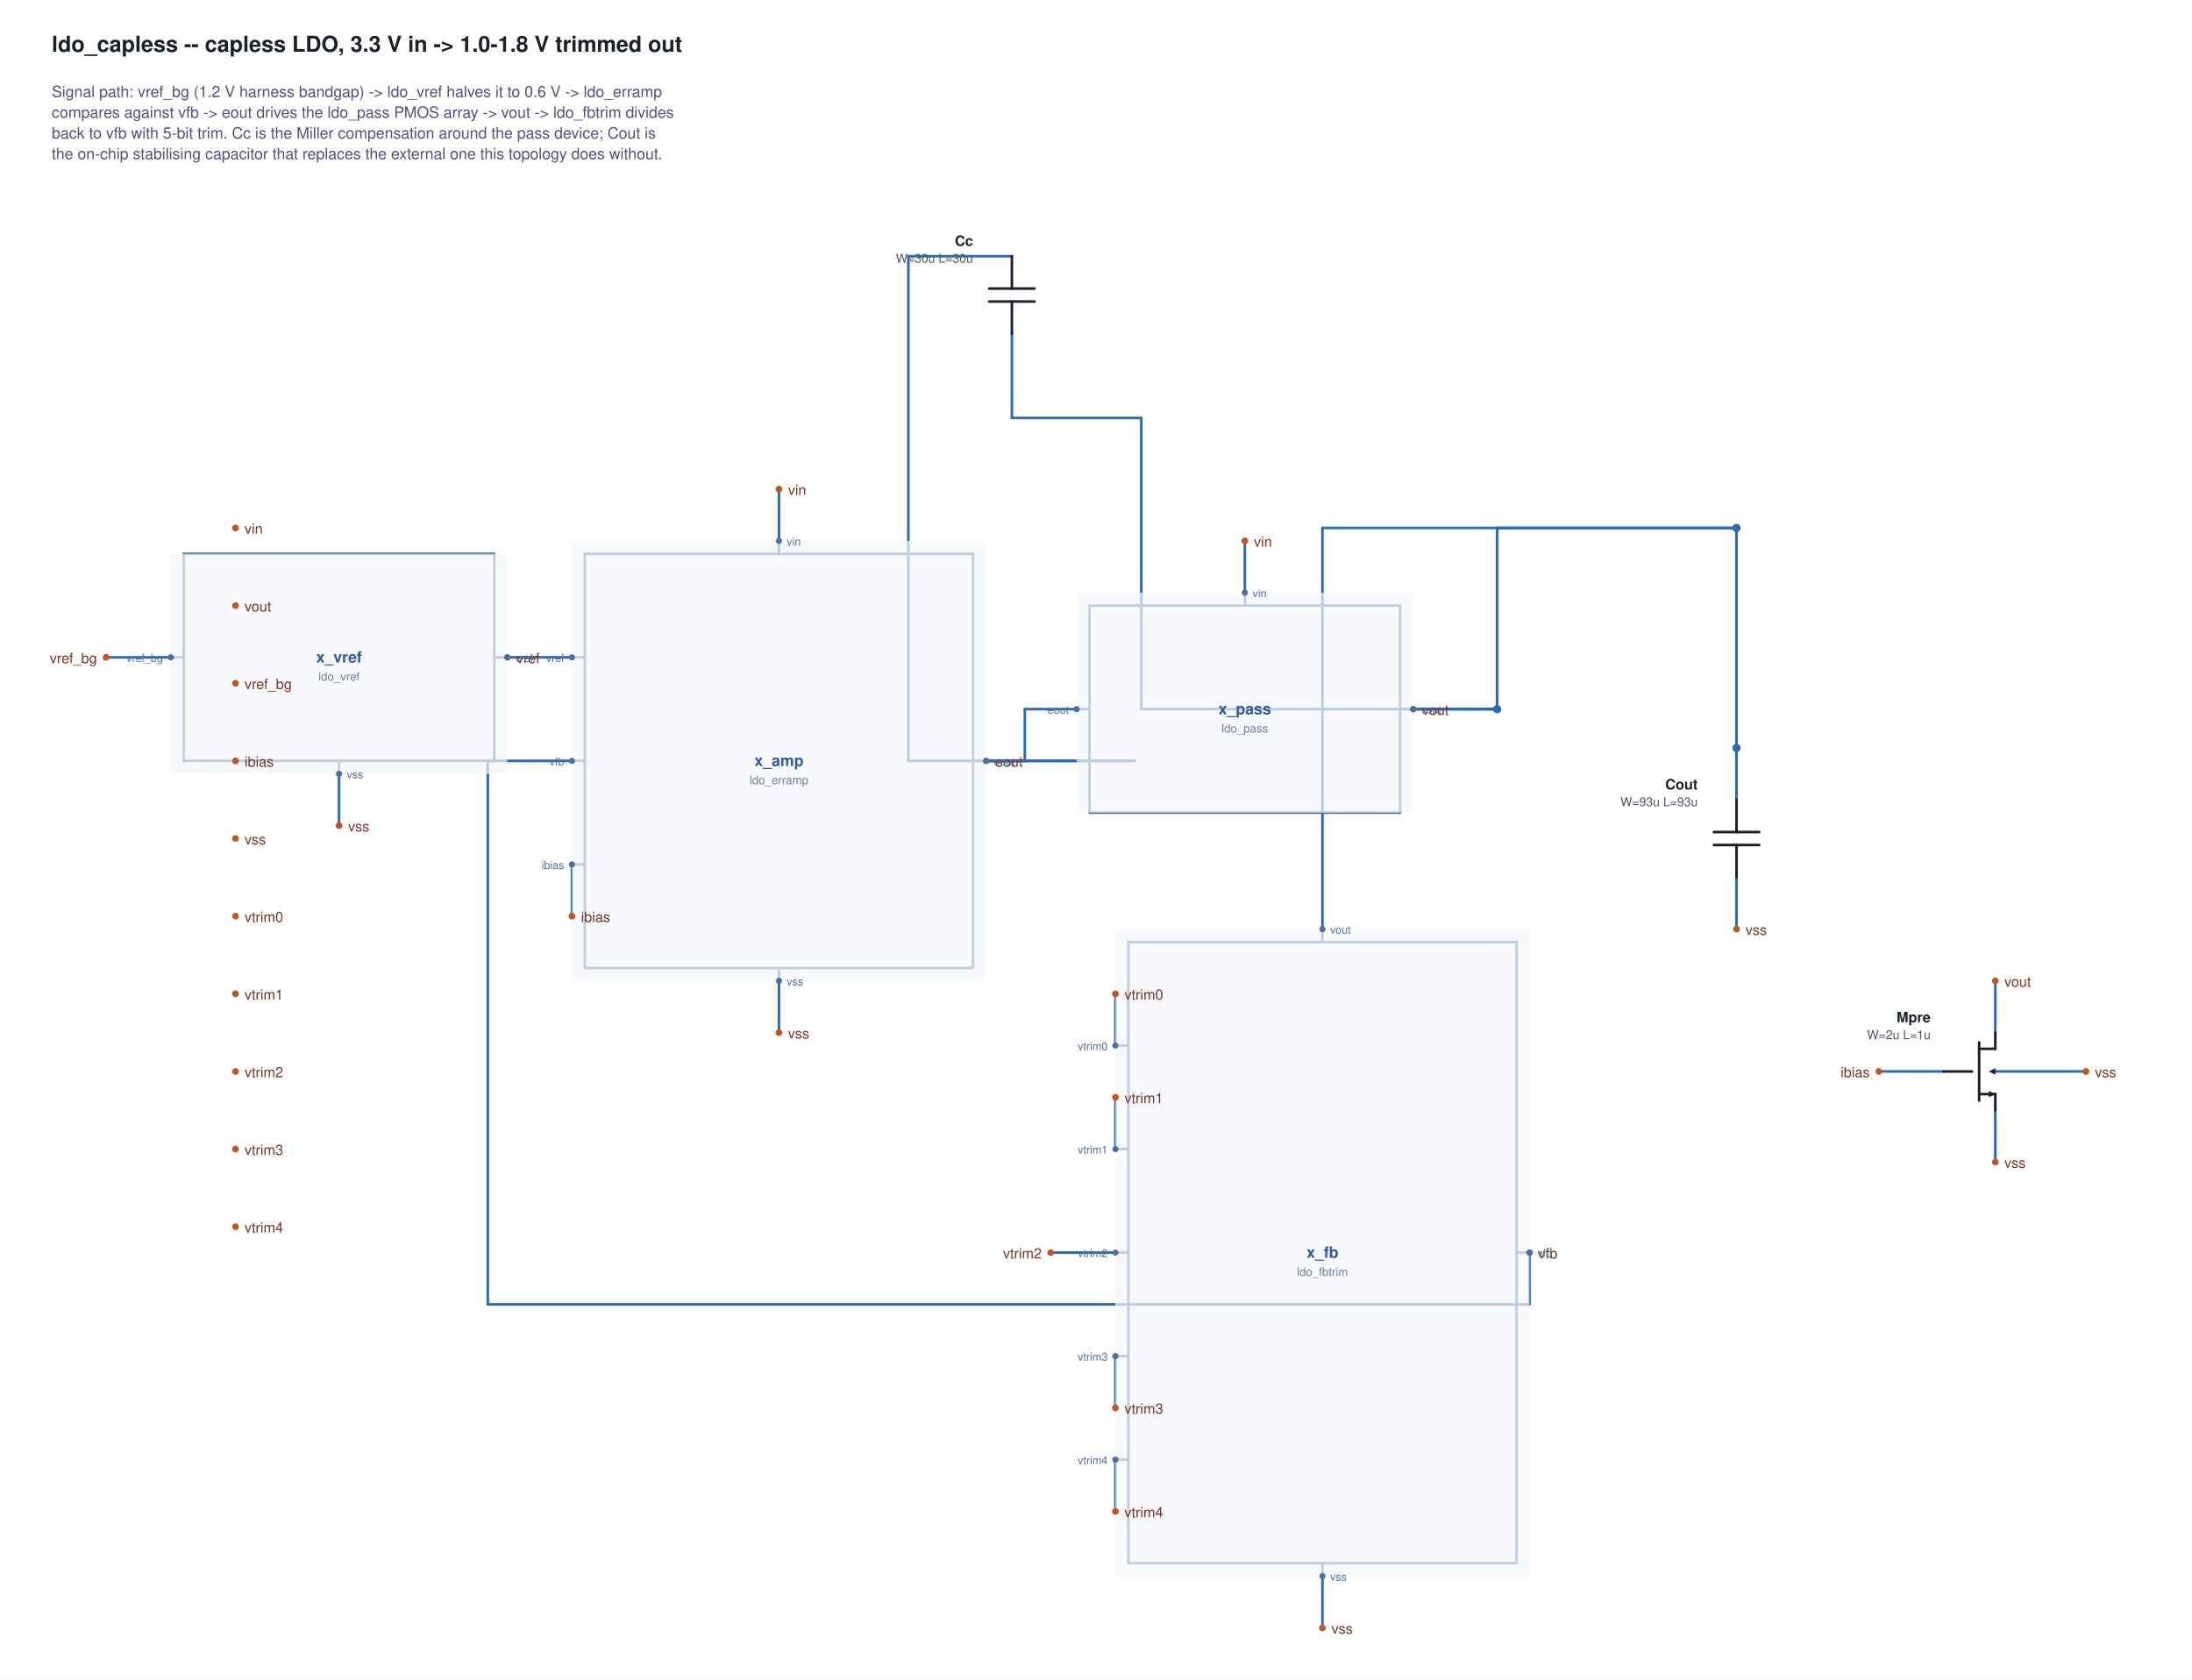
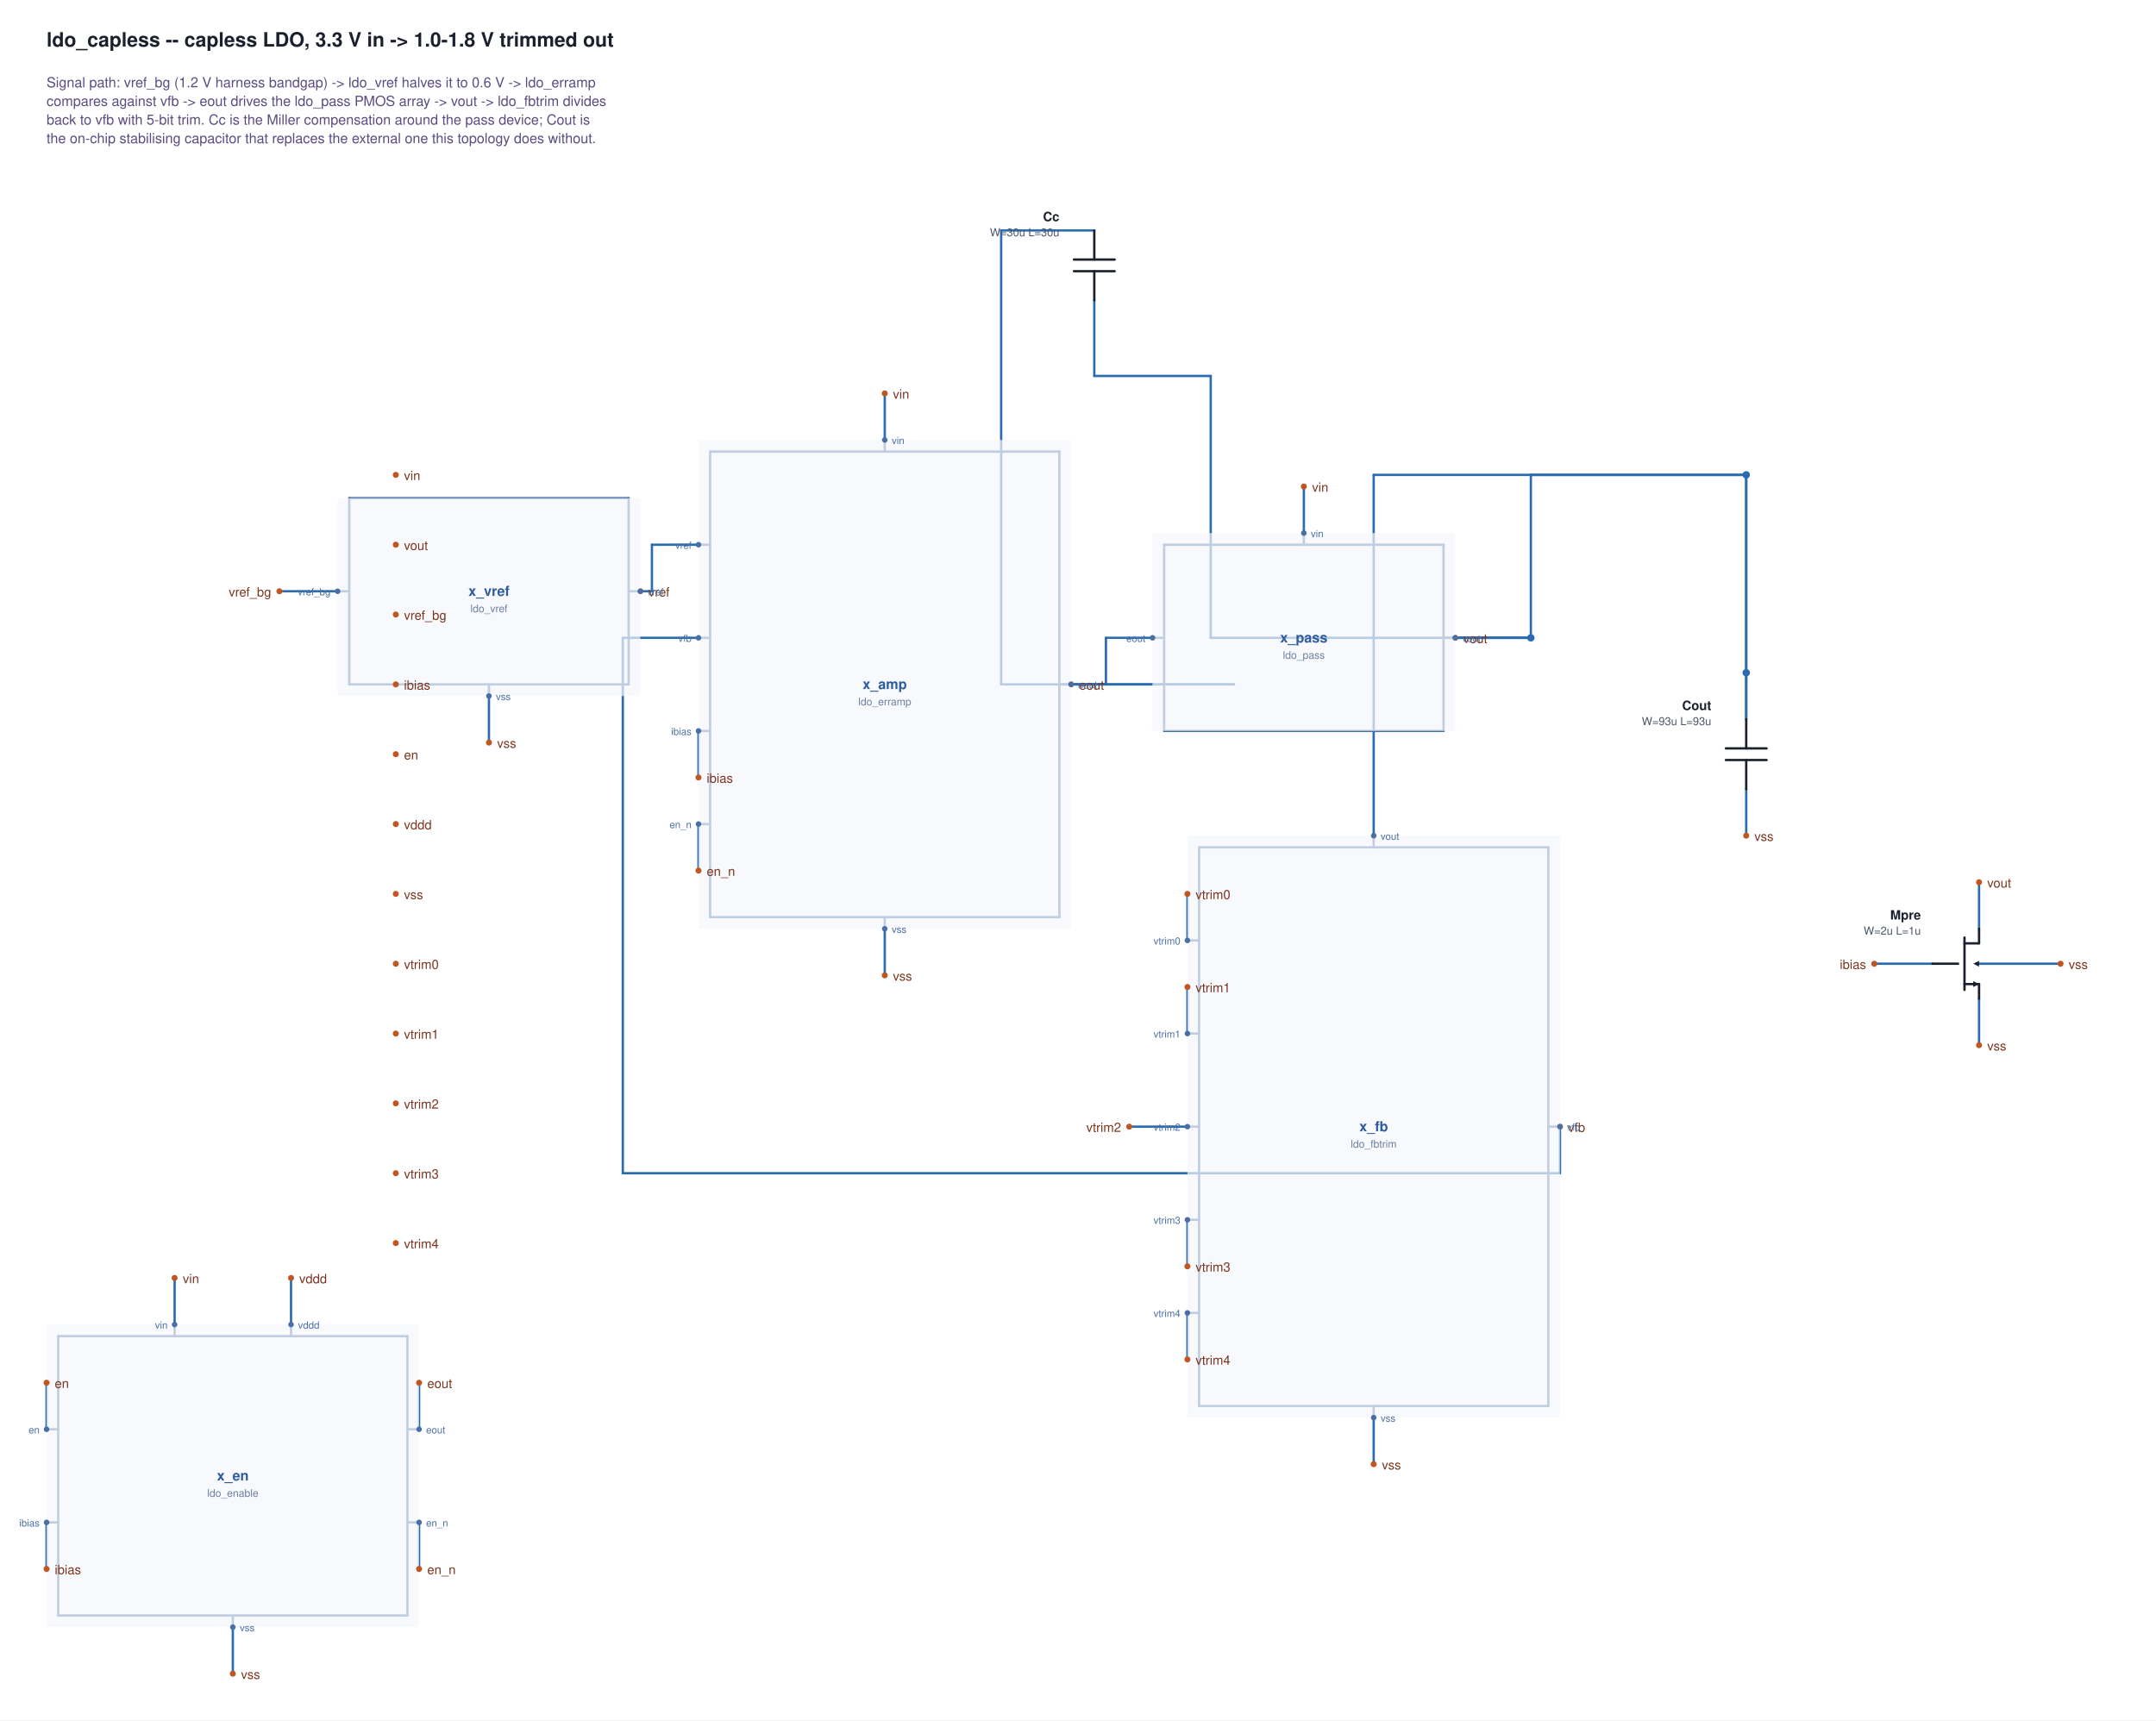
- <svg xmlns="http://www.w3.org/2000/svg" width="1694" height="1298" viewBox="-822 -708 1694 1298">
-   <rect x="-822.0" y="-708.0" width="1694.0" height="1298.0" fill="#ffffff" />
+ <svg xmlns="http://www.w3.org/2000/svg" width="1852" height="1478" viewBox="-980 -708 1852 1478">
+   <rect x="-980.0" y="-708.0" width="1852.0" height="1478.0" fill="#ffffff" />
  <line x1="-430.0" y1="-200.0" x2="-420.0" y2="-200.0" stroke="#2b6cb0" stroke-width="2" stroke-linecap="round" />
-   <line x1="-420.0" y1="-200.0" x2="-380.0" y2="-200.0" stroke="#2b6cb0" stroke-width="2" stroke-linecap="round" />
+   <line x1="-420.0" y1="-200.0" x2="-420.0" y2="-240.0" stroke="#2b6cb0" stroke-width="2" stroke-linecap="round" />
+   <line x1="-420.0" y1="-240.0" x2="-380.0" y2="-240.0" stroke="#2b6cb0" stroke-width="2" stroke-linecap="round" />
  <line x1="-60.0" y1="-120.0" x2="-30.0" y2="-120.0" stroke="#2b6cb0" stroke-width="2" stroke-linecap="round" />
  <line x1="-30.0" y1="-120.0" x2="-30.0" y2="-160.0" stroke="#2b6cb0" stroke-width="2" stroke-linecap="round" />
  <line x1="-30.0" y1="-160.0" x2="10.0" y2="-160.0" stroke="#2b6cb0" stroke-width="2" stroke-linecap="round" />
  <line x1="270.0" y1="-160.0" x2="335.0" y2="-160.0" stroke="#2b6cb0" stroke-width="2" stroke-linecap="round" />
  <line x1="335.0" y1="-160.0" x2="335.0" y2="-300.0" stroke="#2b6cb0" stroke-width="2" stroke-linecap="round" />
  <line x1="335.0" y1="-300.0" x2="520.0" y2="-300.0" stroke="#2b6cb0" stroke-width="2" stroke-linecap="round" />
  <line x1="520.0" y1="-300.0" x2="520.0" y2="-130.0" stroke="#2b6cb0" stroke-width="2" stroke-linecap="round" />
  <line x1="520.0" y1="-130.0" x2="520.0" y2="-90.0" stroke="#2b6cb0" stroke-width="2" stroke-linecap="round" />
  <line x1="200.0" y1="10.0" x2="200.0" y2="-300.0" stroke="#2b6cb0" stroke-width="2" stroke-linecap="round" />
  <line x1="200.0" y1="-300.0" x2="520.0" y2="-300.0" stroke="#2b6cb0" stroke-width="2" stroke-linecap="round" />
  <line x1="520.0" y1="-300.0" x2="520.0" y2="-130.0" stroke="#2b6cb0" stroke-width="2" stroke-linecap="round" />
  <line x1="520.0" y1="-130.0" x2="520.0" y2="-90.0" stroke="#2b6cb0" stroke-width="2" stroke-linecap="round" />
  <line x1="360.0" y1="260.0" x2="360.0" y2="300.0" stroke="#2b6cb0" stroke-width="2" stroke-linecap="round" />
  <line x1="360.0" y1="300.0" x2="-445.0" y2="300.0" stroke="#2b6cb0" stroke-width="2" stroke-linecap="round" />
-   <line x1="-445.0" y1="300.0" x2="-445.0" y2="-120.0" stroke="#2b6cb0" stroke-width="2" stroke-linecap="round" />
-   <line x1="-445.0" y1="-120.0" x2="-380.0" y2="-120.0" stroke="#2b6cb0" stroke-width="2" stroke-linecap="round" />
+   <line x1="-445.0" y1="300.0" x2="-445.0" y2="-160.0" stroke="#2b6cb0" stroke-width="2" stroke-linecap="round" />
+   <line x1="-445.0" y1="-160.0" x2="-380.0" y2="-160.0" stroke="#2b6cb0" stroke-width="2" stroke-linecap="round" />
  <line x1="-40.0" y1="-510.0" x2="-120.0" y2="-510.0" stroke="#2b6cb0" stroke-width="2" stroke-linecap="round" />
  <line x1="-120.0" y1="-510.0" x2="-120.0" y2="-120.0" stroke="#2b6cb0" stroke-width="2" stroke-linecap="round" />
-   <line x1="-120.0" y1="-120.0" x2="55.0" y2="-120.0" stroke="#2b6cb0" stroke-width="2" stroke-linecap="round" />
-   <line x1="55.0" y1="-120.0" x2="-60.0" y2="-120.0" stroke="#2b6cb0" stroke-width="2" stroke-linecap="round" />
+   <line x1="-120.0" y1="-120.0" x2="80.0" y2="-120.0" stroke="#2b6cb0" stroke-width="2" stroke-linecap="round" />
+   <line x1="80.0" y1="-120.0" x2="-60.0" y2="-120.0" stroke="#2b6cb0" stroke-width="2" stroke-linecap="round" />
  <line x1="-40.0" y1="-450.0" x2="-40.0" y2="-385.0" stroke="#2b6cb0" stroke-width="2" stroke-linecap="round" />
  <line x1="-40.0" y1="-385.0" x2="60.0" y2="-385.0" stroke="#2b6cb0" stroke-width="2" stroke-linecap="round" />
  <line x1="60.0" y1="-385.0" x2="60.0" y2="-160.0" stroke="#2b6cb0" stroke-width="2" stroke-linecap="round" />
  <line x1="60.0" y1="-160.0" x2="335.0" y2="-160.0" stroke="#2b6cb0" stroke-width="2" stroke-linecap="round" />
  <line x1="335.0" y1="-160.0" x2="270.0" y2="-160.0" stroke="#2b6cb0" stroke-width="2" stroke-linecap="round" />
  <line x1="-690.0" y1="-200.0" x2="-740.0" y2="-200.0" stroke="#2b6cb0" stroke-width="2" stroke-linecap="round" />
  <line x1="-560.0" y1="-110.0" x2="-560.0" y2="-70.0" stroke="#2b6cb0" stroke-width="2" stroke-linecap="round" />
-   <line x1="-380.0" y1="-40.0" x2="-380.0" y2="0.0" stroke="#2b6cb0" stroke-width="2" stroke-linecap="round" />
-   <line x1="-220.0" y1="-290.0" x2="-220.0" y2="-330.0" stroke="#2b6cb0" stroke-width="2" stroke-linecap="round" />
-   <line x1="-220.0" y1="50.0" x2="-220.0" y2="90.0" stroke="#2b6cb0" stroke-width="2" stroke-linecap="round" />
+   <line x1="-380.0" y1="-80.0" x2="-380.0" y2="-40.0" stroke="#2b6cb0" stroke-width="2" stroke-linecap="round" />
+   <line x1="-380.0" y1="0.0" x2="-380.0" y2="40.0" stroke="#2b6cb0" stroke-width="2" stroke-linecap="round" />
+   <line x1="-220.0" y1="-330.0" x2="-220.0" y2="-370.0" stroke="#2b6cb0" stroke-width="2" stroke-linecap="round" />
+   <line x1="-220.0" y1="90.0" x2="-220.0" y2="130.0" stroke="#2b6cb0" stroke-width="2" stroke-linecap="round" />
  <line x1="140.0" y1="-250.0" x2="140.0" y2="-290.0" stroke="#2b6cb0" stroke-width="2" stroke-linecap="round" />
  <line x1="200.0" y1="510.0" x2="200.0" y2="550.0" stroke="#2b6cb0" stroke-width="2" stroke-linecap="round" />
  <line x1="40.0" y1="100.0" x2="40.0" y2="60.0" stroke="#2b6cb0" stroke-width="2" stroke-linecap="round" />
  <line x1="40.0" y1="180.0" x2="40.0" y2="140.0" stroke="#2b6cb0" stroke-width="2" stroke-linecap="round" />
  <line x1="40.0" y1="260.0" x2="-10.0" y2="260.0" stroke="#2b6cb0" stroke-width="2" stroke-linecap="round" />
  <line x1="40.0" y1="340.0" x2="40.0" y2="380.0" stroke="#2b6cb0" stroke-width="2" stroke-linecap="round" />
  <line x1="40.0" y1="420.0" x2="40.0" y2="460.0" stroke="#2b6cb0" stroke-width="2" stroke-linecap="round" />
  <line x1="720.0" y1="90.0" x2="720.0" y2="50.0" stroke="#2b6cb0" stroke-width="2" stroke-linecap="round" />
  <line x1="680.0" y1="120.0" x2="630.0" y2="120.0" stroke="#2b6cb0" stroke-width="2" stroke-linecap="round" />
  <line x1="720.0" y1="150.0" x2="720.0" y2="190.0" stroke="#2b6cb0" stroke-width="2" stroke-linecap="round" />
  <line x1="720.0" y1="120.0" x2="790.0" y2="120.0" stroke="#2b6cb0" stroke-width="2" stroke-linecap="round" />
+   <line x1="-940.0" y1="520.0" x2="-940.0" y2="480.0" stroke="#2b6cb0" stroke-width="2" stroke-linecap="round" />
+   <line x1="-620.0" y1="600.0" x2="-620.0" y2="640.0" stroke="#2b6cb0" stroke-width="2" stroke-linecap="round" />
+   <line x1="-940.0" y1="600.0" x2="-940.0" y2="640.0" stroke="#2b6cb0" stroke-width="2" stroke-linecap="round" />
+   <line x1="-620.0" y1="520.0" x2="-620.0" y2="480.0" stroke="#2b6cb0" stroke-width="2" stroke-linecap="round" />
+   <line x1="-830.0" y1="430.0" x2="-830.0" y2="390.0" stroke="#2b6cb0" stroke-width="2" stroke-linecap="round" />
+   <line x1="-730.0" y1="430.0" x2="-730.0" y2="390.0" stroke="#2b6cb0" stroke-width="2" stroke-linecap="round" />
+   <line x1="-780.0" y1="690.0" x2="-780.0" y2="730.0" stroke="#2b6cb0" stroke-width="2" stroke-linecap="round" />
  <line x1="520.0" y1="-30.0" x2="520.0" y2="10.0" stroke="#2b6cb0" stroke-width="2" stroke-linecap="round" />
  <circle cx="335.0" cy="-160.0" r="3.2" fill="#2b6cb0" />
  <circle cx="520.0" cy="-300.0" r="3.2" fill="#2b6cb0" />
  <circle cx="520.0" cy="-130.0" r="3.2" fill="#2b6cb0" />
  <circle cx="-430.0" cy="-200.0" r="2.6" fill="#c05621" />
  <text x="-423.0" y="-195.5" text-anchor="start" font-family="Helvetica,Arial,sans-serif" font-size="11" fill="#7b341e">vref</text>
  <circle cx="-60.0" cy="-120.0" r="2.6" fill="#c05621" />
  <text x="-53.0" y="-115.5" text-anchor="start" font-family="Helvetica,Arial,sans-serif" font-size="11" fill="#7b341e">eout</text>
  <circle cx="270.0" cy="-160.0" r="2.6" fill="#c05621" />
  <text x="277.0" y="-155.5" text-anchor="start" font-family="Helvetica,Arial,sans-serif" font-size="11" fill="#7b341e">vout</text>
  <circle cx="360.0" cy="260.0" r="2.6" fill="#c05621" />
  <text x="367.0" y="264.5" text-anchor="start" font-family="Helvetica,Arial,sans-serif" font-size="11" fill="#7b341e">vfb</text>
  <line x1="-680.0" y1="-280.0" x2="-440.0" y2="-280.0" stroke="#4a6fa5" stroke-width="2" stroke-linecap="round" />
  <line x1="-440.0" y1="-280.0" x2="-440.0" y2="-120.0" stroke="#4a6fa5" stroke-width="2" stroke-linecap="round" />
  <line x1="-440.0" y1="-120.0" x2="-680.0" y2="-120.0" stroke="#4a6fa5" stroke-width="2" stroke-linecap="round" />
  <line x1="-680.0" y1="-120.0" x2="-680.0" y2="-280.0" stroke="#4a6fa5" stroke-width="2" stroke-linecap="round" />
  <line x1="-680.0" y1="-200.0" x2="-690.0" y2="-200.0" stroke="#4a6fa5" stroke-width="2" stroke-linecap="round" />
  <line x1="-440.0" y1="-200.0" x2="-430.0" y2="-200.0" stroke="#4a6fa5" stroke-width="2" stroke-linecap="round" />
  <line x1="-560.0" y1="-120.0" x2="-560.0" y2="-110.0" stroke="#4a6fa5" stroke-width="2" stroke-linecap="round" />
  <rect x="-690.0" y="-280.0" width="260.0" height="170.0" fill="#f4f7fb" fill-opacity="0.7" stroke="none" />
  <circle cx="-690.0" cy="-200.0" r="2.4" fill="#4a6fa5" />
  <text x="-696.0" y="-196.5" text-anchor="end" font-family="Helvetica,Arial,sans-serif" font-size="8.5" fill="#4a6fa5">vref_bg</text>
  <circle cx="-430.0" cy="-200.0" r="2.4" fill="#4a6fa5" />
  <text x="-424.0" y="-196.5" text-anchor="start" font-family="Helvetica,Arial,sans-serif" font-size="8.5" fill="#4a6fa5">vref</text>
  <circle cx="-560.0" cy="-110.0" r="2.4" fill="#4a6fa5" />
  <text x="-554.0" y="-106.5" text-anchor="start" font-family="Helvetica,Arial,sans-serif" font-size="8.5" fill="#4a6fa5">vss</text>
  <text x="-560.0" y="-196.0" text-anchor="middle" font-family="Helvetica,Arial,sans-serif" font-size="12" font-weight="bold" fill="#2f5c9e">x_vref</text>
  <text x="-560.0" y="-182.0" text-anchor="middle" font-family="Helvetica,Arial,sans-serif" font-size="9" fill="#6b7f9e">ldo_vref</text>
  <circle cx="-740.0" cy="-200.0" r="2.6" fill="#c05621" />
  <text x="-747.0" y="-195.5" text-anchor="end" font-family="Helvetica,Arial,sans-serif" font-size="11" fill="#7b341e">vref_bg</text>
  <circle cx="-560.0" cy="-70.0" r="2.6" fill="#c05621" />
  <text x="-553.0" y="-65.5" text-anchor="start" font-family="Helvetica,Arial,sans-serif" font-size="11" fill="#7b341e">vss</text>
-   <line x1="-370.0" y1="-280.0" x2="-70.0" y2="-280.0" stroke="#4a6fa5" stroke-width="2" stroke-linecap="round" />
-   <line x1="-70.0" y1="-280.0" x2="-70.0" y2="40.0" stroke="#4a6fa5" stroke-width="2" stroke-linecap="round" />
-   <line x1="-70.0" y1="40.0" x2="-370.0" y2="40.0" stroke="#4a6fa5" stroke-width="2" stroke-linecap="round" />
-   <line x1="-370.0" y1="40.0" x2="-370.0" y2="-280.0" stroke="#4a6fa5" stroke-width="2" stroke-linecap="round" />
-   <line x1="-370.0" y1="-200.0" x2="-380.0" y2="-200.0" stroke="#4a6fa5" stroke-width="2" stroke-linecap="round" />
-   <line x1="-370.0" y1="-120.0" x2="-380.0" y2="-120.0" stroke="#4a6fa5" stroke-width="2" stroke-linecap="round" />
-   <line x1="-370.0" y1="-40.0" x2="-380.0" y2="-40.0" stroke="#4a6fa5" stroke-width="2" stroke-linecap="round" />
+   <line x1="-370.0" y1="-320.0" x2="-70.0" y2="-320.0" stroke="#4a6fa5" stroke-width="2" stroke-linecap="round" />
+   <line x1="-70.0" y1="-320.0" x2="-70.0" y2="80.0" stroke="#4a6fa5" stroke-width="2" stroke-linecap="round" />
+   <line x1="-70.0" y1="80.0" x2="-370.0" y2="80.0" stroke="#4a6fa5" stroke-width="2" stroke-linecap="round" />
+   <line x1="-370.0" y1="80.0" x2="-370.0" y2="-320.0" stroke="#4a6fa5" stroke-width="2" stroke-linecap="round" />
+   <line x1="-370.0" y1="-240.0" x2="-380.0" y2="-240.0" stroke="#4a6fa5" stroke-width="2" stroke-linecap="round" />
+   <line x1="-370.0" y1="-160.0" x2="-380.0" y2="-160.0" stroke="#4a6fa5" stroke-width="2" stroke-linecap="round" />
+   <line x1="-370.0" y1="-80.0" x2="-380.0" y2="-80.0" stroke="#4a6fa5" stroke-width="2" stroke-linecap="round" />
+   <line x1="-370.0" y1="0.0" x2="-380.0" y2="0.0" stroke="#4a6fa5" stroke-width="2" stroke-linecap="round" />
  <line x1="-70.0" y1="-120.0" x2="-60.0" y2="-120.0" stroke="#4a6fa5" stroke-width="2" stroke-linecap="round" />
-   <line x1="-220.0" y1="-280.0" x2="-220.0" y2="-290.0" stroke="#4a6fa5" stroke-width="2" stroke-linecap="round" />
-   <line x1="-220.0" y1="40.0" x2="-220.0" y2="50.0" stroke="#4a6fa5" stroke-width="2" stroke-linecap="round" />
-   <rect x="-380.0" y="-290.0" width="320.0" height="340.0" fill="#f4f7fb" fill-opacity="0.7" stroke="none" />
-   <circle cx="-380.0" cy="-200.0" r="2.4" fill="#4a6fa5" />
-   <text x="-386.0" y="-196.5" text-anchor="end" font-family="Helvetica,Arial,sans-serif" font-size="8.5" fill="#4a6fa5">vref</text>
-   <circle cx="-380.0" cy="-120.0" r="2.4" fill="#4a6fa5" />
-   <text x="-386.0" y="-116.5" text-anchor="end" font-family="Helvetica,Arial,sans-serif" font-size="8.5" fill="#4a6fa5">vfb</text>
-   <circle cx="-380.0" cy="-40.0" r="2.4" fill="#4a6fa5" />
-   <text x="-386.0" y="-36.5" text-anchor="end" font-family="Helvetica,Arial,sans-serif" font-size="8.5" fill="#4a6fa5">ibias</text>
+   <line x1="-220.0" y1="-320.0" x2="-220.0" y2="-330.0" stroke="#4a6fa5" stroke-width="2" stroke-linecap="round" />
+   <line x1="-220.0" y1="80.0" x2="-220.0" y2="90.0" stroke="#4a6fa5" stroke-width="2" stroke-linecap="round" />
+   <rect x="-380.0" y="-330.0" width="320.0" height="420.0" fill="#f4f7fb" fill-opacity="0.7" stroke="none" />
+   <circle cx="-380.0" cy="-240.0" r="2.4" fill="#4a6fa5" />
+   <text x="-386.0" y="-236.5" text-anchor="end" font-family="Helvetica,Arial,sans-serif" font-size="8.5" fill="#4a6fa5">vref</text>
+   <circle cx="-380.0" cy="-160.0" r="2.4" fill="#4a6fa5" />
+   <text x="-386.0" y="-156.5" text-anchor="end" font-family="Helvetica,Arial,sans-serif" font-size="8.5" fill="#4a6fa5">vfb</text>
+   <circle cx="-380.0" cy="-80.0" r="2.4" fill="#4a6fa5" />
+   <text x="-386.0" y="-76.5" text-anchor="end" font-family="Helvetica,Arial,sans-serif" font-size="8.5" fill="#4a6fa5">ibias</text>
+   <circle cx="-380.0" cy="0.0" r="2.4" fill="#4a6fa5" />
+   <text x="-386.0" y="3.5" text-anchor="end" font-family="Helvetica,Arial,sans-serif" font-size="8.5" fill="#4a6fa5">en_n</text>
  <circle cx="-60.0" cy="-120.0" r="2.4" fill="#4a6fa5" />
  <text x="-54.0" y="-116.5" text-anchor="start" font-family="Helvetica,Arial,sans-serif" font-size="8.5" fill="#4a6fa5">eout</text>
-   <circle cx="-220.0" cy="-290.0" r="2.4" fill="#4a6fa5" />
-   <text x="-214.0" y="-286.5" text-anchor="start" font-family="Helvetica,Arial,sans-serif" font-size="8.5" fill="#4a6fa5">vin</text>
-   <circle cx="-220.0" cy="50.0" r="2.4" fill="#4a6fa5" />
-   <text x="-214.0" y="53.5" text-anchor="start" font-family="Helvetica,Arial,sans-serif" font-size="8.5" fill="#4a6fa5">vss</text>
+   <circle cx="-220.0" cy="-330.0" r="2.4" fill="#4a6fa5" />
+   <text x="-214.0" y="-326.5" text-anchor="start" font-family="Helvetica,Arial,sans-serif" font-size="8.5" fill="#4a6fa5">vin</text>
+   <circle cx="-220.0" cy="90.0" r="2.4" fill="#4a6fa5" />
+   <text x="-214.0" y="93.5" text-anchor="start" font-family="Helvetica,Arial,sans-serif" font-size="8.5" fill="#4a6fa5">vss</text>
  <text x="-220.0" y="-116.0" text-anchor="middle" font-family="Helvetica,Arial,sans-serif" font-size="12" font-weight="bold" fill="#2f5c9e">x_amp</text>
  <text x="-220.0" y="-102.0" text-anchor="middle" font-family="Helvetica,Arial,sans-serif" font-size="9" fill="#6b7f9e">ldo_erramp</text>
-   <circle cx="-380.0" cy="0.0" r="2.6" fill="#c05621" />
-   <text x="-373.0" y="4.5" text-anchor="start" font-family="Helvetica,Arial,sans-serif" font-size="11" fill="#7b341e">ibias</text>
-   <circle cx="-220.0" cy="-330.0" r="2.6" fill="#c05621" />
-   <text x="-213.0" y="-325.5" text-anchor="start" font-family="Helvetica,Arial,sans-serif" font-size="11" fill="#7b341e">vin</text>
-   <circle cx="-220.0" cy="90.0" r="2.6" fill="#c05621" />
-   <text x="-213.0" y="94.5" text-anchor="start" font-family="Helvetica,Arial,sans-serif" font-size="11" fill="#7b341e">vss</text>
+   <circle cx="-380.0" cy="-40.0" r="2.6" fill="#c05621" />
+   <text x="-373.0" y="-35.5" text-anchor="start" font-family="Helvetica,Arial,sans-serif" font-size="11" fill="#7b341e">ibias</text>
+   <circle cx="-380.0" cy="40.0" r="2.6" fill="#c05621" />
+   <text x="-373.0" y="44.5" text-anchor="start" font-family="Helvetica,Arial,sans-serif" font-size="11" fill="#7b341e">en_n</text>
+   <circle cx="-220.0" cy="-370.0" r="2.6" fill="#c05621" />
+   <text x="-213.0" y="-365.5" text-anchor="start" font-family="Helvetica,Arial,sans-serif" font-size="11" fill="#7b341e">vin</text>
+   <circle cx="-220.0" cy="130.0" r="2.6" fill="#c05621" />
+   <text x="-213.0" y="134.5" text-anchor="start" font-family="Helvetica,Arial,sans-serif" font-size="11" fill="#7b341e">vss</text>
  <line x1="20.0" y1="-240.0" x2="260.0" y2="-240.0" stroke="#4a6fa5" stroke-width="2" stroke-linecap="round" />
  <line x1="260.0" y1="-240.0" x2="260.0" y2="-80.0" stroke="#4a6fa5" stroke-width="2" stroke-linecap="round" />
  <line x1="260.0" y1="-80.0" x2="20.0" y2="-80.0" stroke="#4a6fa5" stroke-width="2" stroke-linecap="round" />
  <line x1="20.0" y1="-80.0" x2="20.0" y2="-240.0" stroke="#4a6fa5" stroke-width="2" stroke-linecap="round" />
  <line x1="20.0" y1="-160.0" x2="10.0" y2="-160.0" stroke="#4a6fa5" stroke-width="2" stroke-linecap="round" />
  <line x1="260.0" y1="-160.0" x2="270.0" y2="-160.0" stroke="#4a6fa5" stroke-width="2" stroke-linecap="round" />
  <line x1="140.0" y1="-240.0" x2="140.0" y2="-250.0" stroke="#4a6fa5" stroke-width="2" stroke-linecap="round" />
  <rect x="10.0" y="-250.0" width="260.0" height="170.0" fill="#f4f7fb" fill-opacity="0.7" stroke="none" />
  <circle cx="10.0" cy="-160.0" r="2.4" fill="#4a6fa5" />
  <text x="4.0" y="-156.5" text-anchor="end" font-family="Helvetica,Arial,sans-serif" font-size="8.5" fill="#4a6fa5">eout</text>
  <circle cx="270.0" cy="-160.0" r="2.4" fill="#4a6fa5" />
  <text x="276.0" y="-156.5" text-anchor="start" font-family="Helvetica,Arial,sans-serif" font-size="8.5" fill="#4a6fa5">vout</text>
  <circle cx="140.0" cy="-250.0" r="2.4" fill="#4a6fa5" />
  <text x="146.0" y="-246.5" text-anchor="start" font-family="Helvetica,Arial,sans-serif" font-size="8.5" fill="#4a6fa5">vin</text>
  <text x="140.0" y="-156.0" text-anchor="middle" font-family="Helvetica,Arial,sans-serif" font-size="12" font-weight="bold" fill="#2f5c9e">x_pass</text>
  <text x="140.0" y="-142.0" text-anchor="middle" font-family="Helvetica,Arial,sans-serif" font-size="9" fill="#6b7f9e">ldo_pass</text>
  <circle cx="140.0" cy="-290.0" r="2.6" fill="#c05621" />
  <text x="147.0" y="-285.5" text-anchor="start" font-family="Helvetica,Arial,sans-serif" font-size="11" fill="#7b341e">vin</text>
  <line x1="50.0" y1="20.0" x2="350.0" y2="20.0" stroke="#4a6fa5" stroke-width="2" stroke-linecap="round" />
  <line x1="350.0" y1="20.0" x2="350.0" y2="500.0" stroke="#4a6fa5" stroke-width="2" stroke-linecap="round" />
  <line x1="350.0" y1="500.0" x2="50.0" y2="500.0" stroke="#4a6fa5" stroke-width="2" stroke-linecap="round" />
  <line x1="50.0" y1="500.0" x2="50.0" y2="20.0" stroke="#4a6fa5" stroke-width="2" stroke-linecap="round" />
  <line x1="50.0" y1="100.0" x2="40.0" y2="100.0" stroke="#4a6fa5" stroke-width="2" stroke-linecap="round" />
  <line x1="50.0" y1="180.0" x2="40.0" y2="180.0" stroke="#4a6fa5" stroke-width="2" stroke-linecap="round" />
  <line x1="50.0" y1="260.0" x2="40.0" y2="260.0" stroke="#4a6fa5" stroke-width="2" stroke-linecap="round" />
  <line x1="50.0" y1="340.0" x2="40.0" y2="340.0" stroke="#4a6fa5" stroke-width="2" stroke-linecap="round" />
  <line x1="50.0" y1="420.0" x2="40.0" y2="420.0" stroke="#4a6fa5" stroke-width="2" stroke-linecap="round" />
  <line x1="350.0" y1="260.0" x2="360.0" y2="260.0" stroke="#4a6fa5" stroke-width="2" stroke-linecap="round" />
  <line x1="200.0" y1="20.0" x2="200.0" y2="10.0" stroke="#4a6fa5" stroke-width="2" stroke-linecap="round" />
  <line x1="200.0" y1="500.0" x2="200.0" y2="510.0" stroke="#4a6fa5" stroke-width="2" stroke-linecap="round" />
  <rect x="40.0" y="10.0" width="320.0" height="500.0" fill="#f4f7fb" fill-opacity="0.7" stroke="none" />
  <circle cx="40.0" cy="100.0" r="2.4" fill="#4a6fa5" />
  <text x="34.0" y="103.5" text-anchor="end" font-family="Helvetica,Arial,sans-serif" font-size="8.5" fill="#4a6fa5">vtrim0</text>
  <circle cx="40.0" cy="180.0" r="2.4" fill="#4a6fa5" />
  <text x="34.0" y="183.5" text-anchor="end" font-family="Helvetica,Arial,sans-serif" font-size="8.5" fill="#4a6fa5">vtrim1</text>
  <circle cx="40.0" cy="260.0" r="2.4" fill="#4a6fa5" />
  <text x="34.0" y="263.5" text-anchor="end" font-family="Helvetica,Arial,sans-serif" font-size="8.5" fill="#4a6fa5">vtrim2</text>
  <circle cx="40.0" cy="340.0" r="2.4" fill="#4a6fa5" />
  <text x="34.0" y="343.5" text-anchor="end" font-family="Helvetica,Arial,sans-serif" font-size="8.5" fill="#4a6fa5">vtrim3</text>
  <circle cx="40.0" cy="420.0" r="2.4" fill="#4a6fa5" />
  <text x="34.0" y="423.5" text-anchor="end" font-family="Helvetica,Arial,sans-serif" font-size="8.5" fill="#4a6fa5">vtrim4</text>
  <circle cx="360.0" cy="260.0" r="2.4" fill="#4a6fa5" />
  <text x="366.0" y="263.5" text-anchor="start" font-family="Helvetica,Arial,sans-serif" font-size="8.5" fill="#4a6fa5">vfb</text>
  <circle cx="200.0" cy="10.0" r="2.4" fill="#4a6fa5" />
  <text x="206.0" y="13.5" text-anchor="start" font-family="Helvetica,Arial,sans-serif" font-size="8.5" fill="#4a6fa5">vout</text>
  <circle cx="200.0" cy="510.0" r="2.4" fill="#4a6fa5" />
  <text x="206.0" y="513.5" text-anchor="start" font-family="Helvetica,Arial,sans-serif" font-size="8.5" fill="#4a6fa5">vss</text>
  <text x="200.0" y="264.0" text-anchor="middle" font-family="Helvetica,Arial,sans-serif" font-size="12" font-weight="bold" fill="#2f5c9e">x_fb</text>
  <text x="200.0" y="278.0" text-anchor="middle" font-family="Helvetica,Arial,sans-serif" font-size="9" fill="#6b7f9e">ldo_fbtrim</text>
  <circle cx="200.0" cy="550.0" r="2.6" fill="#c05621" />
  <text x="207.0" y="554.5" text-anchor="start" font-family="Helvetica,Arial,sans-serif" font-size="11" fill="#7b341e">vss</text>
  <circle cx="40.0" cy="60.0" r="2.6" fill="#c05621" />
  <text x="47.0" y="64.5" text-anchor="start" font-family="Helvetica,Arial,sans-serif" font-size="11" fill="#7b341e">vtrim0</text>
  <circle cx="40.0" cy="140.0" r="2.6" fill="#c05621" />
  <text x="47.0" y="144.5" text-anchor="start" font-family="Helvetica,Arial,sans-serif" font-size="11" fill="#7b341e">vtrim1</text>
  <circle cx="-10.0" cy="260.0" r="2.6" fill="#c05621" />
  <text x="-17.0" y="264.5" text-anchor="end" font-family="Helvetica,Arial,sans-serif" font-size="11" fill="#7b341e">vtrim2</text>
  <circle cx="40.0" cy="380.0" r="2.6" fill="#c05621" />
  <text x="47.0" y="384.5" text-anchor="start" font-family="Helvetica,Arial,sans-serif" font-size="11" fill="#7b341e">vtrim3</text>
  <circle cx="40.0" cy="460.0" r="2.6" fill="#c05621" />
  <text x="47.0" y="464.5" text-anchor="start" font-family="Helvetica,Arial,sans-serif" font-size="11" fill="#7b341e">vtrim4</text>
  <line x1="-57.5" y1="-485.0" x2="-22.5" y2="-485.0" stroke="#1a202c" stroke-width="2" stroke-linecap="round" />
  <line x1="-57.5" y1="-475.0" x2="-22.5" y2="-475.0" stroke="#1a202c" stroke-width="2" stroke-linecap="round" />
  <line x1="-40.0" y1="-510.0" x2="-40.0" y2="-485.0" stroke="#1a202c" stroke-width="2" stroke-linecap="round" />
  <line x1="-40.0" y1="-475.0" x2="-40.0" y2="-450.0" stroke="#1a202c" stroke-width="2" stroke-linecap="round" />
  <text x="-70.0" y="-518.0" text-anchor="end" font-family="Helvetica,Arial,sans-serif" font-size="11" font-weight="bold" fill="#1a202c">Cc</text>
  <text x="-70.0" y="-505.0" text-anchor="end" font-family="Helvetica,Arial,sans-serif" font-size="9.5" fill="#4a5568">W=30u L=30u</text>
  <line x1="707.5" y1="97.5" x2="707.5" y2="142.5" stroke="#1a202c" stroke-width="2" stroke-linecap="round" />
  <line x1="720.0" y1="90.0" x2="720.0" y2="102.5" stroke="#1a202c" stroke-width="2" stroke-linecap="round" />
  <line x1="720.0" y1="137.5" x2="720.0" y2="150.0" stroke="#1a202c" stroke-width="2" stroke-linecap="round" />
  <line x1="707.5" y1="137.5" x2="720.0" y2="137.5" stroke="#1a202c" stroke-width="2" stroke-linecap="round" />
  <line x1="707.5" y1="102.5" x2="720.0" y2="102.5" stroke="#1a202c" stroke-width="2" stroke-linecap="round" />
  <line x1="680.0" y1="120.0" x2="702.0" y2="120.0" stroke="#1a202c" stroke-width="2" stroke-linecap="round" />
  <polygon points="715.0,140.0 720.0,137.5 715.0,135.0 715.0,140.0" fill="#1a202c" />
  <polygon points="720.0,122.5 715.0,120.0 720.0,117.5 720.0,122.5" fill="#1a202c" />
  <text x="670.0" y="82.0" text-anchor="end" font-family="Helvetica,Arial,sans-serif" font-size="11" font-weight="bold" fill="#1a202c">Mpre</text>
  <text x="670.0" y="95.0" text-anchor="end" font-family="Helvetica,Arial,sans-serif" font-size="9.5" fill="#4a5568">W=2u L=1u</text>
  <circle cx="720.0" cy="50.0" r="2.6" fill="#c05621" />
  <text x="727.0" y="54.5" text-anchor="start" font-family="Helvetica,Arial,sans-serif" font-size="11" fill="#7b341e">vout</text>
  <circle cx="630.0" cy="120.0" r="2.6" fill="#c05621" />
  <text x="623.0" y="124.5" text-anchor="end" font-family="Helvetica,Arial,sans-serif" font-size="11" fill="#7b341e">ibias</text>
  <circle cx="720.0" cy="190.0" r="2.6" fill="#c05621" />
  <text x="727.0" y="194.5" text-anchor="start" font-family="Helvetica,Arial,sans-serif" font-size="11" fill="#7b341e">vss</text>
  <circle cx="790.0" cy="120.0" r="2.6" fill="#c05621" />
  <text x="797.0" y="124.5" text-anchor="start" font-family="Helvetica,Arial,sans-serif" font-size="11" fill="#7b341e">vss</text>
+   <line x1="-930.0" y1="440.0" x2="-630.0" y2="440.0" stroke="#4a6fa5" stroke-width="2" stroke-linecap="round" />
+   <line x1="-630.0" y1="440.0" x2="-630.0" y2="680.0" stroke="#4a6fa5" stroke-width="2" stroke-linecap="round" />
+   <line x1="-630.0" y1="680.0" x2="-930.0" y2="680.0" stroke="#4a6fa5" stroke-width="2" stroke-linecap="round" />
+   <line x1="-930.0" y1="680.0" x2="-930.0" y2="440.0" stroke="#4a6fa5" stroke-width="2" stroke-linecap="round" />
+   <line x1="-930.0" y1="520.0" x2="-940.0" y2="520.0" stroke="#4a6fa5" stroke-width="2" stroke-linecap="round" />
+   <line x1="-930.0" y1="600.0" x2="-940.0" y2="600.0" stroke="#4a6fa5" stroke-width="2" stroke-linecap="round" />
+   <line x1="-630.0" y1="520.0" x2="-620.0" y2="520.0" stroke="#4a6fa5" stroke-width="2" stroke-linecap="round" />
+   <line x1="-630.0" y1="600.0" x2="-620.0" y2="600.0" stroke="#4a6fa5" stroke-width="2" stroke-linecap="round" />
+   <line x1="-830.0" y1="440.0" x2="-830.0" y2="430.0" stroke="#4a6fa5" stroke-width="2" stroke-linecap="round" />
+   <line x1="-730.0" y1="440.0" x2="-730.0" y2="430.0" stroke="#4a6fa5" stroke-width="2" stroke-linecap="round" />
+   <line x1="-780.0" y1="680.0" x2="-780.0" y2="690.0" stroke="#4a6fa5" stroke-width="2" stroke-linecap="round" />
+   <rect x="-940.0" y="430.0" width="320.0" height="260.0" fill="#f4f7fb" fill-opacity="0.7" stroke="none" />
+   <circle cx="-940.0" cy="520.0" r="2.4" fill="#4a6fa5" />
+   <text x="-946.0" y="523.5" text-anchor="end" font-family="Helvetica,Arial,sans-serif" font-size="8.5" fill="#4a6fa5">en</text>
+   <circle cx="-940.0" cy="600.0" r="2.4" fill="#4a6fa5" />
+   <text x="-946.0" y="603.5" text-anchor="end" font-family="Helvetica,Arial,sans-serif" font-size="8.5" fill="#4a6fa5">ibias</text>
+   <circle cx="-620.0" cy="520.0" r="2.4" fill="#4a6fa5" />
+   <text x="-614.0" y="523.5" text-anchor="start" font-family="Helvetica,Arial,sans-serif" font-size="8.5" fill="#4a6fa5">eout</text>
+   <circle cx="-620.0" cy="600.0" r="2.4" fill="#4a6fa5" />
+   <text x="-614.0" y="603.5" text-anchor="start" font-family="Helvetica,Arial,sans-serif" font-size="8.5" fill="#4a6fa5">en_n</text>
+   <circle cx="-830.0" cy="430.0" r="2.4" fill="#4a6fa5" />
+   <text x="-836.0" y="433.5" text-anchor="end" font-family="Helvetica,Arial,sans-serif" font-size="8.5" fill="#4a6fa5">vin</text>
+   <circle cx="-730.0" cy="430.0" r="2.4" fill="#4a6fa5" />
+   <text x="-724.0" y="433.5" text-anchor="start" font-family="Helvetica,Arial,sans-serif" font-size="8.5" fill="#4a6fa5">vddd</text>
+   <circle cx="-780.0" cy="690.0" r="2.4" fill="#4a6fa5" />
+   <text x="-774.0" y="693.5" text-anchor="start" font-family="Helvetica,Arial,sans-serif" font-size="8.5" fill="#4a6fa5">vss</text>
+   <text x="-780.0" y="564.0" text-anchor="middle" font-family="Helvetica,Arial,sans-serif" font-size="12" font-weight="bold" fill="#2f5c9e">x_en</text>
+   <text x="-780.0" y="578.0" text-anchor="middle" font-family="Helvetica,Arial,sans-serif" font-size="9" fill="#6b7f9e">ldo_enable</text>
+   <circle cx="-940.0" cy="480.0" r="2.6" fill="#c05621" />
+   <text x="-933.0" y="484.5" text-anchor="start" font-family="Helvetica,Arial,sans-serif" font-size="11" fill="#7b341e">en</text>
+   <circle cx="-620.0" cy="640.0" r="2.6" fill="#c05621" />
+   <text x="-613.0" y="644.5" text-anchor="start" font-family="Helvetica,Arial,sans-serif" font-size="11" fill="#7b341e">en_n</text>
+   <circle cx="-940.0" cy="640.0" r="2.6" fill="#c05621" />
+   <text x="-933.0" y="644.5" text-anchor="start" font-family="Helvetica,Arial,sans-serif" font-size="11" fill="#7b341e">ibias</text>
+   <circle cx="-620.0" cy="480.0" r="2.6" fill="#c05621" />
+   <text x="-613.0" y="484.5" text-anchor="start" font-family="Helvetica,Arial,sans-serif" font-size="11" fill="#7b341e">eout</text>
+   <circle cx="-830.0" cy="390.0" r="2.6" fill="#c05621" />
+   <text x="-823.0" y="394.5" text-anchor="start" font-family="Helvetica,Arial,sans-serif" font-size="11" fill="#7b341e">vin</text>
+   <circle cx="-730.0" cy="390.0" r="2.6" fill="#c05621" />
+   <text x="-723.0" y="394.5" text-anchor="start" font-family="Helvetica,Arial,sans-serif" font-size="11" fill="#7b341e">vddd</text>
+   <circle cx="-780.0" cy="730.0" r="2.6" fill="#c05621" />
+   <text x="-773.0" y="734.5" text-anchor="start" font-family="Helvetica,Arial,sans-serif" font-size="11" fill="#7b341e">vss</text>
  <line x1="502.5" y1="-65.0" x2="537.5" y2="-65.0" stroke="#1a202c" stroke-width="2" stroke-linecap="round" />
  <line x1="502.5" y1="-55.0" x2="537.5" y2="-55.0" stroke="#1a202c" stroke-width="2" stroke-linecap="round" />
  <line x1="520.0" y1="-90.0" x2="520.0" y2="-65.0" stroke="#1a202c" stroke-width="2" stroke-linecap="round" />
  <line x1="520.0" y1="-55.0" x2="520.0" y2="-30.0" stroke="#1a202c" stroke-width="2" stroke-linecap="round" />
  <text x="490.0" y="-98.0" text-anchor="end" font-family="Helvetica,Arial,sans-serif" font-size="11" font-weight="bold" fill="#1a202c">Cout</text>
  <text x="490.0" y="-85.0" text-anchor="end" font-family="Helvetica,Arial,sans-serif" font-size="9.5" fill="#4a5568">W=93u L=93u</text>
  <circle cx="520.0" cy="10.0" r="2.6" fill="#c05621" />
  <text x="527.0" y="14.5" text-anchor="start" font-family="Helvetica,Arial,sans-serif" font-size="11" fill="#7b341e">vss</text>
  <circle cx="-640.0" cy="-300.0" r="2.6" fill="#c05621" />
  <text x="-633.0" y="-295.5" text-anchor="start" font-family="Helvetica,Arial,sans-serif" font-size="11" fill="#7b341e">vin</text>
  <circle cx="-640.0" cy="-240.0" r="2.6" fill="#c05621" />
  <text x="-633.0" y="-235.5" text-anchor="start" font-family="Helvetica,Arial,sans-serif" font-size="11" fill="#7b341e">vout</text>
  <circle cx="-640.0" cy="-180.0" r="2.6" fill="#c05621" />
  <text x="-633.0" y="-175.5" text-anchor="start" font-family="Helvetica,Arial,sans-serif" font-size="11" fill="#7b341e">vref_bg</text>
  <circle cx="-640.0" cy="-120.0" r="2.6" fill="#c05621" />
  <text x="-633.0" y="-115.5" text-anchor="start" font-family="Helvetica,Arial,sans-serif" font-size="11" fill="#7b341e">ibias</text>
  <circle cx="-640.0" cy="-60.0" r="2.6" fill="#c05621" />
-   <text x="-633.0" y="-55.5" text-anchor="start" font-family="Helvetica,Arial,sans-serif" font-size="11" fill="#7b341e">vss</text>
+   <text x="-633.0" y="-55.5" text-anchor="start" font-family="Helvetica,Arial,sans-serif" font-size="11" fill="#7b341e">en</text>
  <circle cx="-640.0" cy="0.0" r="2.6" fill="#c05621" />
-   <text x="-633.0" y="4.5" text-anchor="start" font-family="Helvetica,Arial,sans-serif" font-size="11" fill="#7b341e">vtrim0</text>
+   <text x="-633.0" y="4.5" text-anchor="start" font-family="Helvetica,Arial,sans-serif" font-size="11" fill="#7b341e">vddd</text>
  <circle cx="-640.0" cy="60.0" r="2.6" fill="#c05621" />
-   <text x="-633.0" y="64.5" text-anchor="start" font-family="Helvetica,Arial,sans-serif" font-size="11" fill="#7b341e">vtrim1</text>
+   <text x="-633.0" y="64.5" text-anchor="start" font-family="Helvetica,Arial,sans-serif" font-size="11" fill="#7b341e">vss</text>
  <circle cx="-640.0" cy="120.0" r="2.6" fill="#c05621" />
-   <text x="-633.0" y="124.5" text-anchor="start" font-family="Helvetica,Arial,sans-serif" font-size="11" fill="#7b341e">vtrim2</text>
+   <text x="-633.0" y="124.5" text-anchor="start" font-family="Helvetica,Arial,sans-serif" font-size="11" fill="#7b341e">vtrim0</text>
  <circle cx="-640.0" cy="180.0" r="2.6" fill="#c05621" />
-   <text x="-633.0" y="184.5" text-anchor="start" font-family="Helvetica,Arial,sans-serif" font-size="11" fill="#7b341e">vtrim3</text>
+   <text x="-633.0" y="184.5" text-anchor="start" font-family="Helvetica,Arial,sans-serif" font-size="11" fill="#7b341e">vtrim1</text>
  <circle cx="-640.0" cy="240.0" r="2.6" fill="#c05621" />
-   <text x="-633.0" y="244.5" text-anchor="start" font-family="Helvetica,Arial,sans-serif" font-size="11" fill="#7b341e">vtrim4</text>
-   <text x="-782.0" y="-668.0" font-family="Helvetica,Arial,sans-serif" font-size="17.0" font-weight="bold" fill="#1a202c">ldo_capless -- capless LDO, 3.3 V in -&gt; 1.0-1.8 V trimmed out</text>
-   <text x="-782.0" y="-633.0" font-family="Helvetica,Arial,sans-serif" font-size="12.0" font-weight="normal" fill="#5a4b81">Signal path: vref_bg (1.2 V harness bandgap) -&gt; ldo_vref halves it to 0.6 V -&gt; ldo_erramp</text>
-   <text x="-782.0" y="-617.0" font-family="Helvetica,Arial,sans-serif" font-size="12.0" font-weight="normal" fill="#5a4b81">compares against vfb -&gt; eout drives the ldo_pass PMOS array -&gt; vout -&gt; ldo_fbtrim divides</text>
-   <text x="-782.0" y="-601.0" font-family="Helvetica,Arial,sans-serif" font-size="12.0" font-weight="normal" fill="#5a4b81">back to vfb with 5-bit trim.  Cc is the Miller compensation around the pass device; Cout is</text>
-   <text x="-782.0" y="-585.0" font-family="Helvetica,Arial,sans-serif" font-size="12.0" font-weight="normal" fill="#5a4b81">the on-chip stabilising capacitor that replaces the external one this topology does without.</text>
+   <text x="-633.0" y="244.5" text-anchor="start" font-family="Helvetica,Arial,sans-serif" font-size="11" fill="#7b341e">vtrim2</text>
+   <circle cx="-640.0" cy="300.0" r="2.6" fill="#c05621" />
+   <text x="-633.0" y="304.5" text-anchor="start" font-family="Helvetica,Arial,sans-serif" font-size="11" fill="#7b341e">vtrim3</text>
+   <circle cx="-640.0" cy="360.0" r="2.6" fill="#c05621" />
+   <text x="-633.0" y="364.5" text-anchor="start" font-family="Helvetica,Arial,sans-serif" font-size="11" fill="#7b341e">vtrim4</text>
+   <text x="-940.0" y="-668.0" font-family="Helvetica,Arial,sans-serif" font-size="17.0" font-weight="bold" fill="#1a202c">ldo_capless -- capless LDO, 3.3 V in -&gt; 1.0-1.8 V trimmed out</text>
+   <text x="-940.0" y="-633.0" font-family="Helvetica,Arial,sans-serif" font-size="12.0" font-weight="normal" fill="#5a4b81">Signal path: vref_bg (1.2 V harness bandgap) -&gt; ldo_vref halves it to 0.6 V -&gt; ldo_erramp</text>
+   <text x="-940.0" y="-617.0" font-family="Helvetica,Arial,sans-serif" font-size="12.0" font-weight="normal" fill="#5a4b81">compares against vfb -&gt; eout drives the ldo_pass PMOS array -&gt; vout -&gt; ldo_fbtrim divides</text>
+   <text x="-940.0" y="-601.0" font-family="Helvetica,Arial,sans-serif" font-size="12.0" font-weight="normal" fill="#5a4b81">back to vfb with 5-bit trim.  Cc is the Miller compensation around the pass device; Cout is</text>
+   <text x="-940.0" y="-585.0" font-family="Helvetica,Arial,sans-serif" font-size="12.0" font-weight="normal" fill="#5a4b81">the on-chip stabilising capacitor that replaces the external one this topology does without.</text>
</svg>
